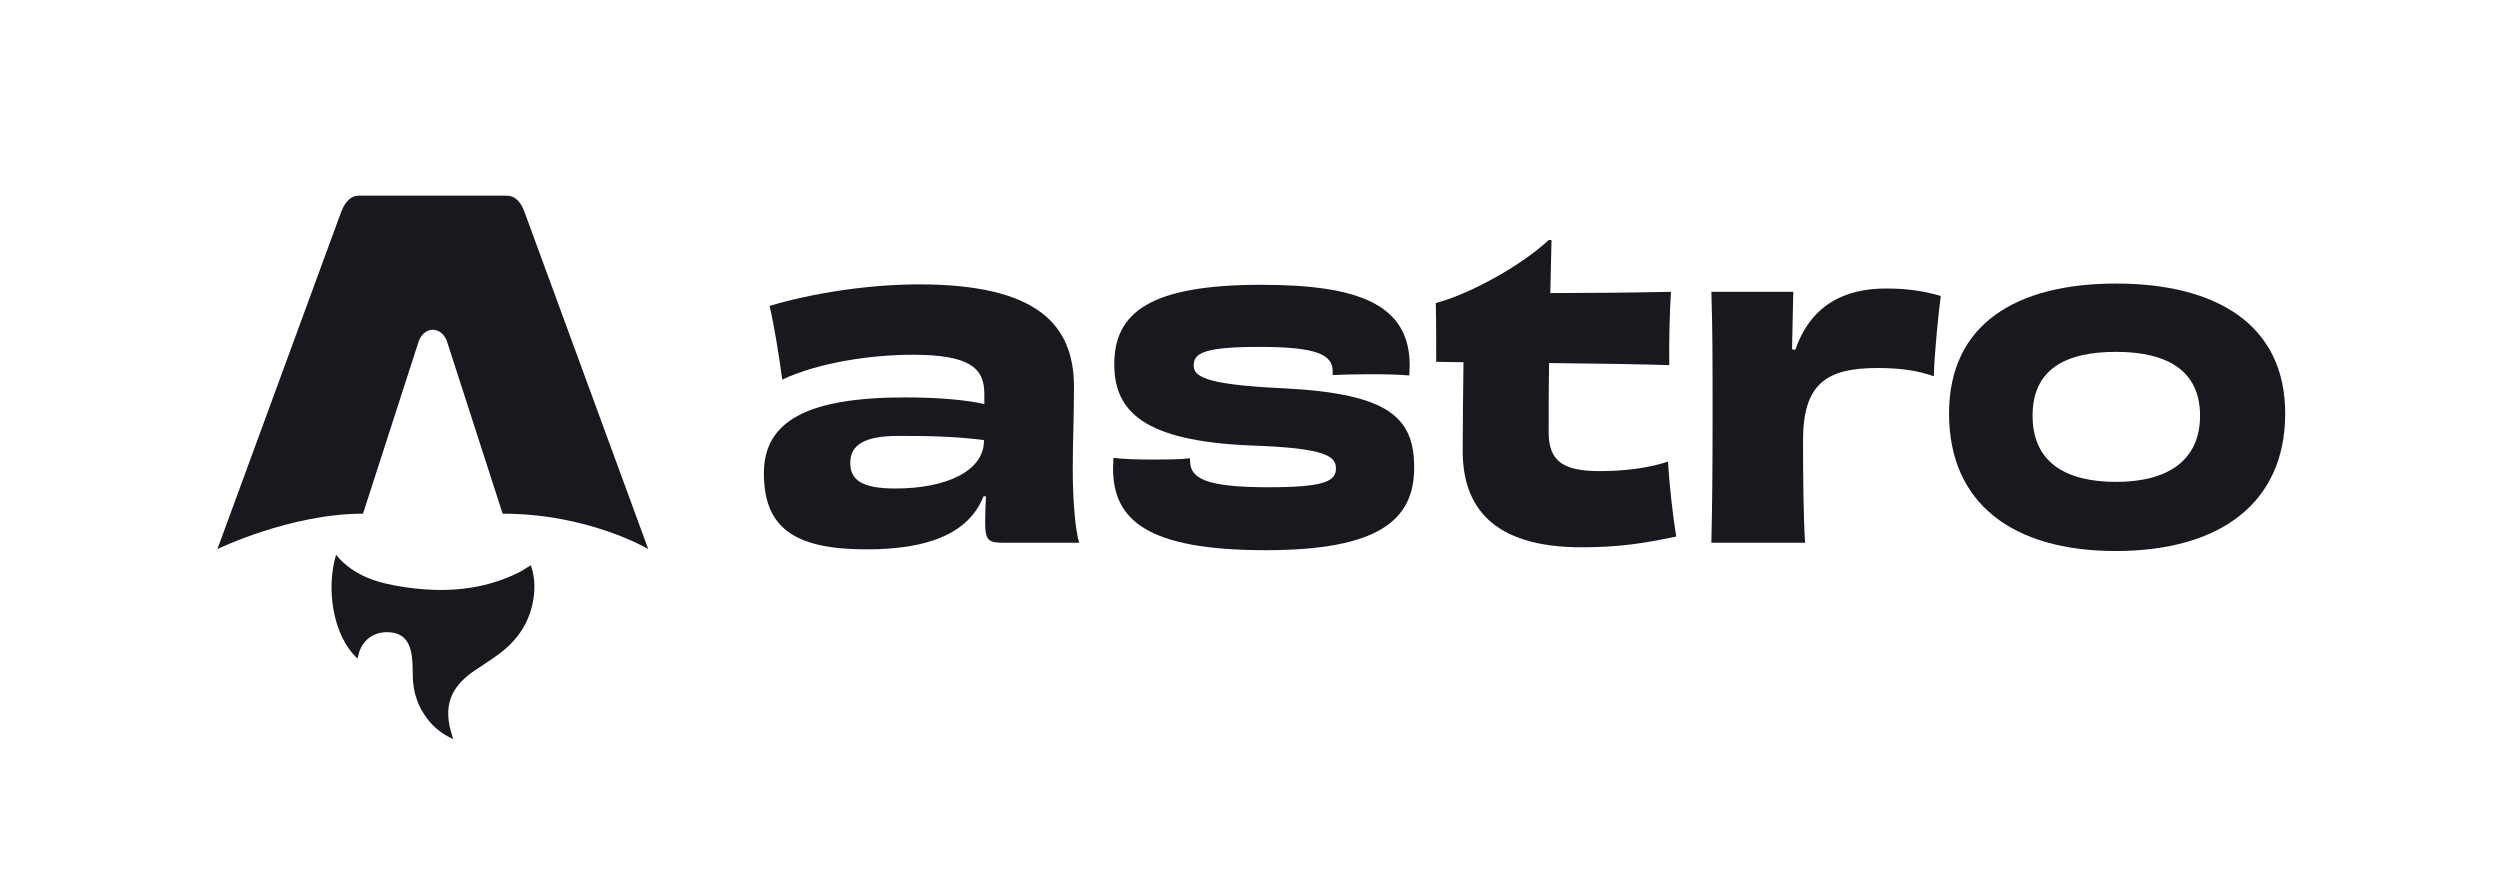
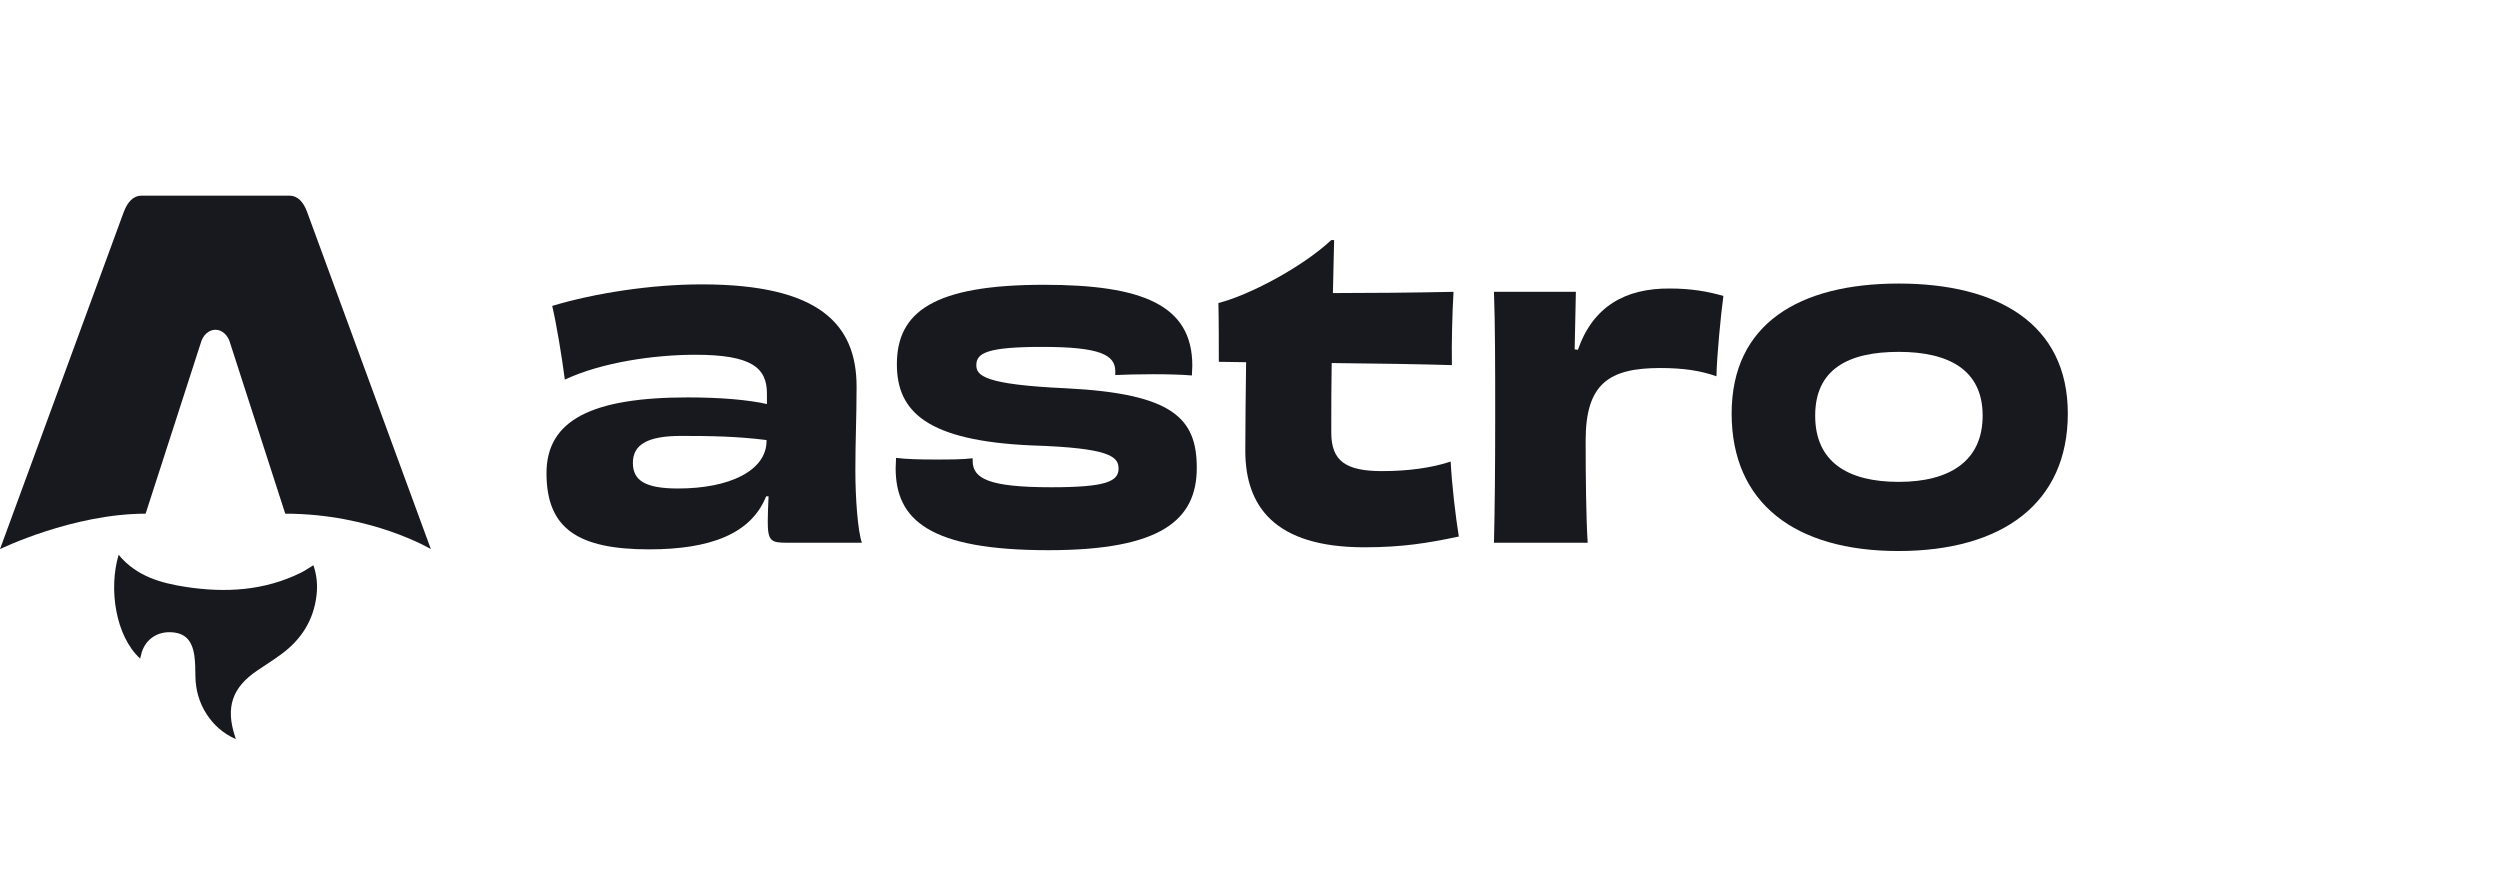
- <svg xmlns="http://www.w3.org/2000/svg" width="460" height="160" viewBox="0 0 460 160" fill="none">
+ <svg xmlns="http://www.w3.org/2000/svg" width="460" height="160" viewBox="40 0 460 160" fill="none">
  <path d="M65.784 121.175C61.267 117.045 59.948 108.368 61.83 102.082C65.094 106.045 69.616 107.301 74.3 108.009C81.531 109.103 88.632 108.694 95.349 105.389C96.117 105.011 96.828 104.507 97.667 103.998C98.297 105.826 98.461 107.672 98.241 109.551C97.706 114.127 95.429 117.662 91.807 120.341C90.359 121.413 88.826 122.371 87.33 123.382C82.735 126.487 81.492 130.129 83.218 135.427C83.259 135.556 83.296 135.685 83.389 136C81.043 134.95 79.329 133.421 78.023 131.411C76.644 129.289 75.988 126.942 75.953 124.403C75.936 123.167 75.936 121.92 75.77 120.702C75.364 117.732 73.969 116.402 71.343 116.325C68.647 116.247 66.514 117.913 65.949 120.538C65.905 120.739 65.843 120.938 65.78 121.172L65.784 121.175Z" fill="#17191E" />
  <path d="M40 101.034C40 101.034 53.377 94.518 66.792 94.518L76.907 63.215C77.285 61.702 78.391 60.673 79.639 60.673C80.888 60.673 81.993 61.702 82.372 63.215L92.486 94.518C108.374 94.518 119.279 101.034 119.279 101.034C119.279 101.034 96.556 39.133 96.511 39.009C95.859 37.179 94.758 36 93.274 36H66.007C64.523 36 63.466 37.179 62.77 39.009C62.721 39.131 40 101.034 40 101.034Z" fill="#17191E" />
  <path d="M181.043 81.123C181.043 86.608 174.22 89.884 164.773 89.884C158.624 89.884 156.45 88.36 156.45 85.16C156.45 81.808 159.149 80.209 165.297 80.209C170.846 80.209 175.569 80.285 181.043 80.97V81.123ZM181.118 74.342C177.744 73.581 172.645 73.123 166.572 73.123C148.877 73.123 140.555 77.314 140.555 87.065C140.555 97.198 146.253 101.083 159.449 101.083C170.621 101.083 178.193 98.264 180.968 91.331H181.417C181.342 93.007 181.267 94.683 181.267 95.978C181.267 99.559 181.867 99.864 184.791 99.864H198.587C197.837 97.731 197.387 91.712 197.387 86.532C197.387 80.97 197.612 76.78 197.612 71.143C197.612 59.639 190.715 52.325 169.121 52.325C159.824 52.325 149.477 53.925 141.605 56.287C142.354 59.41 143.404 65.734 143.929 69.847C150.752 66.648 160.424 65.276 167.922 65.276C178.268 65.276 181.118 67.638 181.118 72.438V74.342Z" fill="#17191E" />
  <path d="M218.971 84.322C217.097 84.551 214.547 84.551 211.923 84.551C209.149 84.551 206.6 84.475 204.875 84.246C204.875 84.856 204.8 85.541 204.8 86.151C204.8 95.674 211.023 101.235 232.917 101.235C253.535 101.235 260.208 95.75 260.208 86.075C260.208 76.933 255.785 72.438 236.216 71.447C220.995 70.762 219.646 69.086 219.646 67.181C219.646 64.972 221.595 63.829 231.792 63.829C242.364 63.829 245.213 65.276 245.213 68.324V69.009C246.712 68.933 249.412 68.857 252.186 68.857C254.81 68.857 257.659 68.933 259.309 69.086C259.309 68.4 259.384 67.79 259.384 67.257C259.384 56.058 250.086 52.401 232.092 52.401C211.848 52.401 205.025 57.353 205.025 67.029C205.025 75.714 210.499 81.123 229.918 81.961C244.238 82.418 245.813 84.018 245.813 86.227C245.813 88.589 243.488 89.655 233.442 89.655C221.895 89.655 218.971 88.055 218.971 84.779V84.322Z" fill="#17191E" />
  <path d="M284.955 44.173C279.482 49.278 269.66 54.382 264.187 55.753C264.262 58.572 264.262 63.753 264.262 66.572L269.285 66.648C269.21 72.057 269.135 78.609 269.135 82.951C269.135 93.084 274.458 100.702 291.028 100.702C298.001 100.702 302.65 99.94 308.423 98.721C307.823 94.988 307.148 89.274 306.923 84.932C303.474 86.075 299.126 86.684 294.327 86.684C287.654 86.684 284.955 84.856 284.955 79.599C284.955 75.028 284.955 70.762 285.03 66.8C293.578 66.876 302.125 67.029 307.148 67.181C307.073 63.219 307.223 57.506 307.448 53.696C300.175 53.849 292.003 53.925 285.255 53.925C285.33 50.573 285.405 47.373 285.48 44.173H284.955Z" fill="#17191E" />
  <path d="M329.736 64.286C329.811 60.324 329.886 56.972 329.961 53.696H314.89C315.115 60.248 315.115 66.953 315.115 76.78C315.115 86.608 315.04 93.388 314.89 99.864H332.135C331.835 95.293 331.76 87.598 331.76 81.046C331.76 70.686 335.959 67.714 345.481 67.714C349.905 67.714 353.054 68.248 355.828 69.238C355.903 65.353 356.653 57.81 357.102 54.458C354.253 53.62 351.104 53.087 347.28 53.087C339.108 53.011 333.11 56.363 330.336 64.362L329.736 64.286Z" fill="#17191E" />
  <path d="M404.808 76.475C404.808 84.779 398.81 88.665 389.363 88.665C379.991 88.665 373.993 85.008 373.993 76.475C373.993 67.943 380.066 64.743 389.363 64.743C398.735 64.743 404.808 68.171 404.808 76.475ZM420.478 76.094C420.478 59.563 407.582 52.173 389.363 52.173C371.069 52.173 358.622 59.563 358.622 76.094C358.622 92.55 370.244 101.388 389.288 101.388C408.482 101.388 420.478 92.55 420.478 76.094Z" fill="#17191E" />
</svg>
